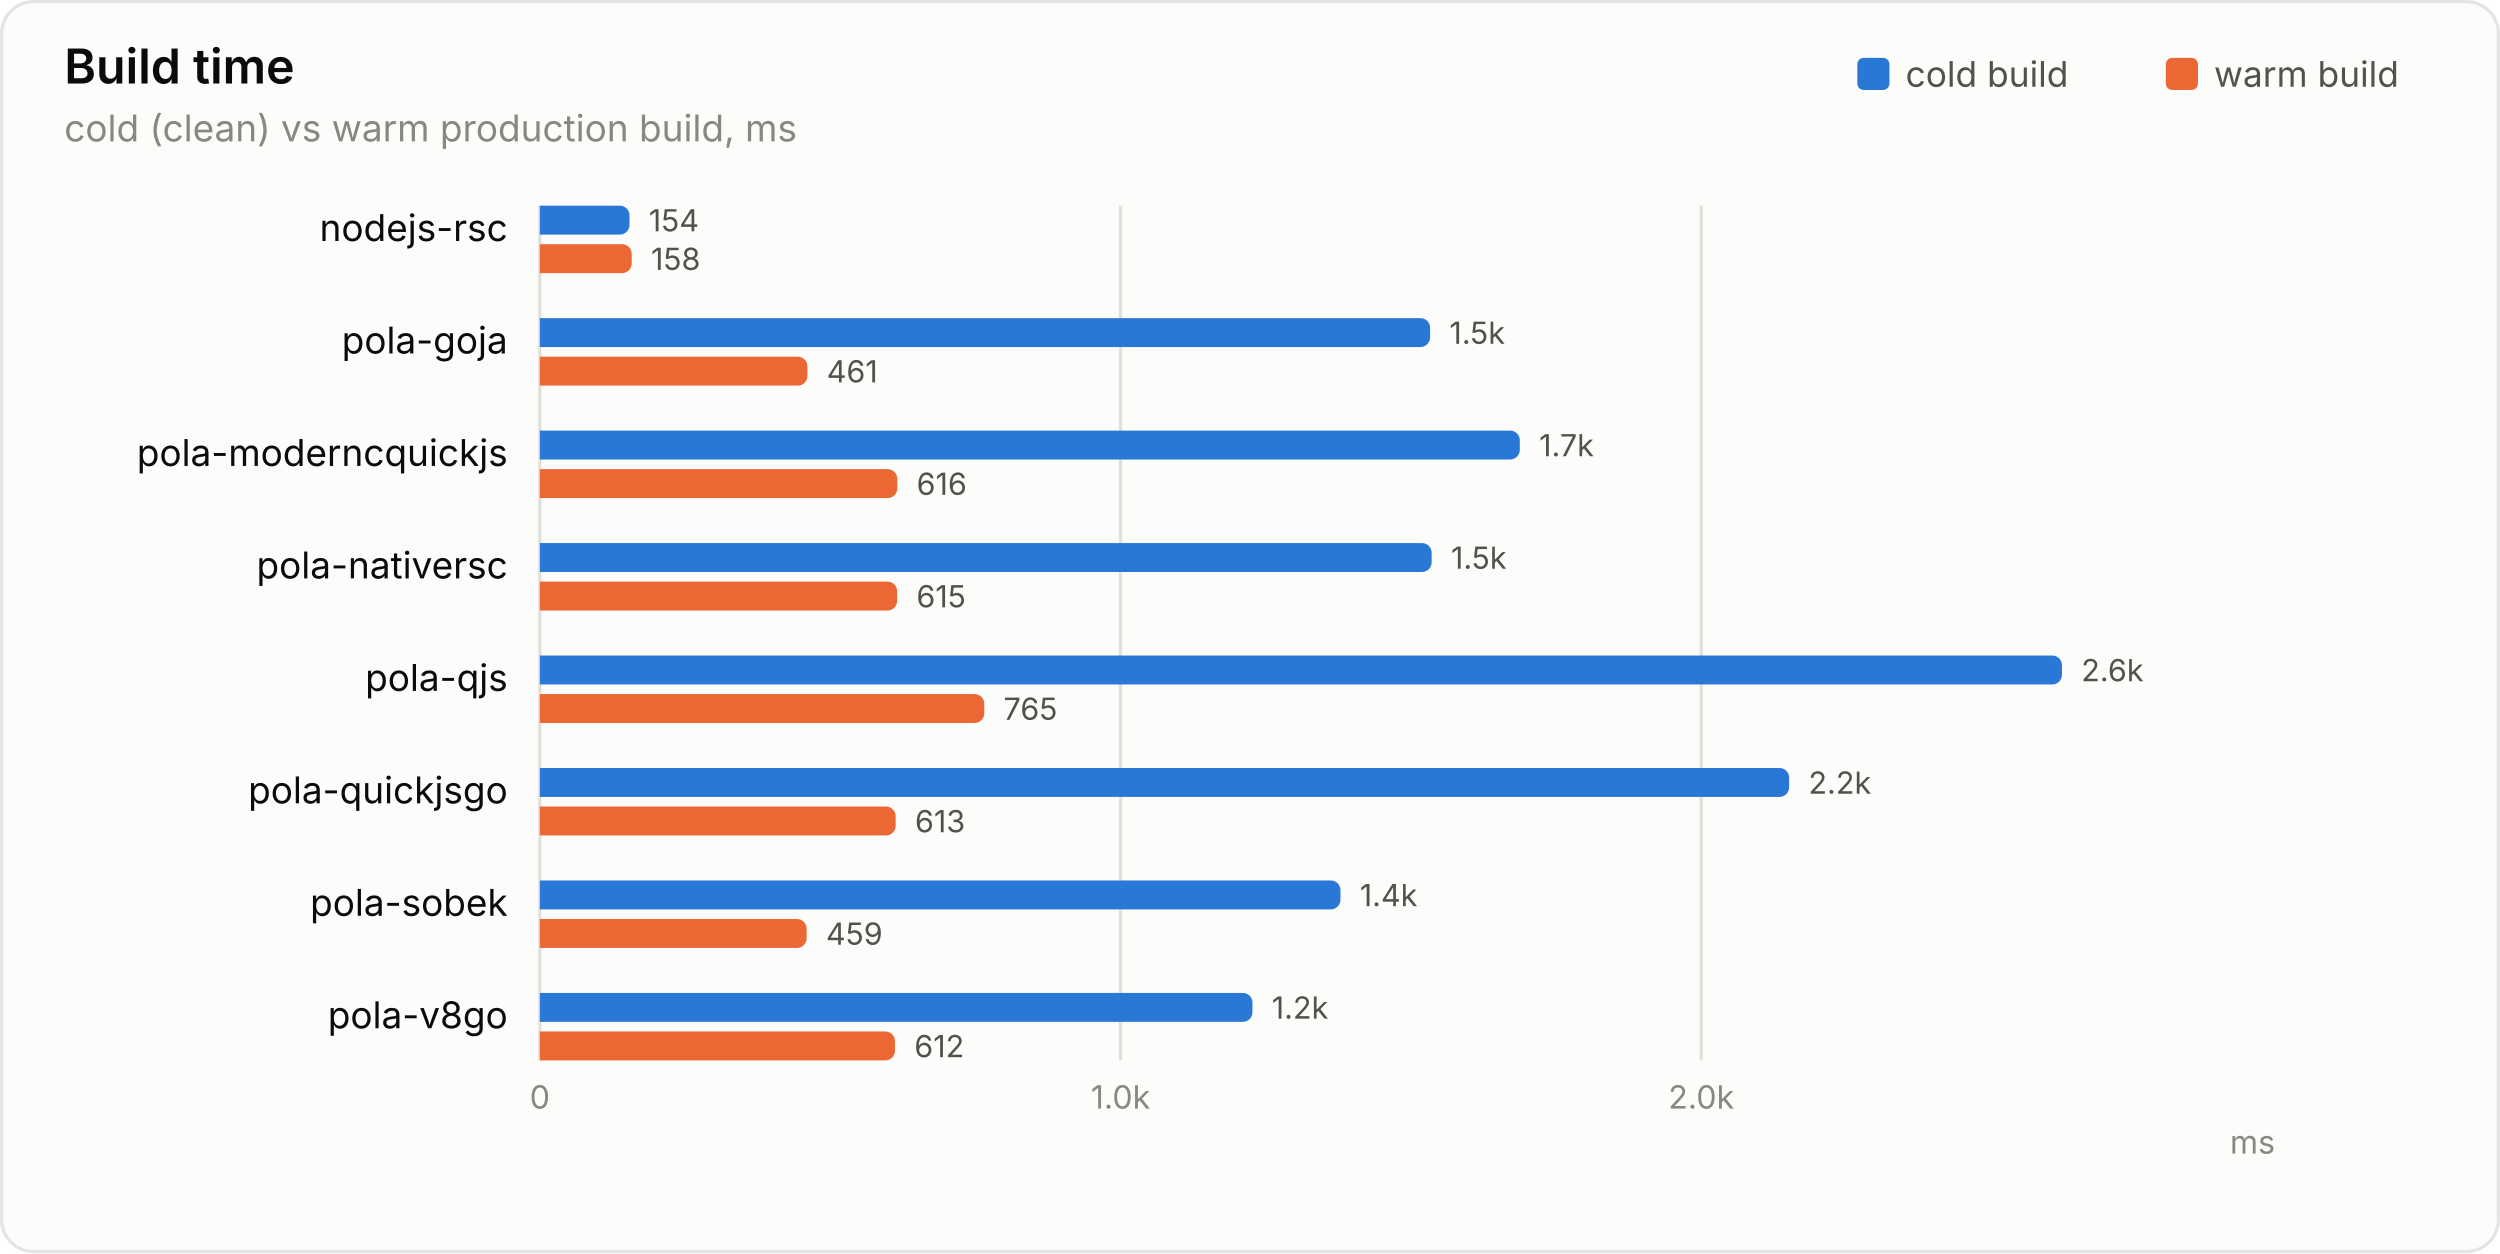
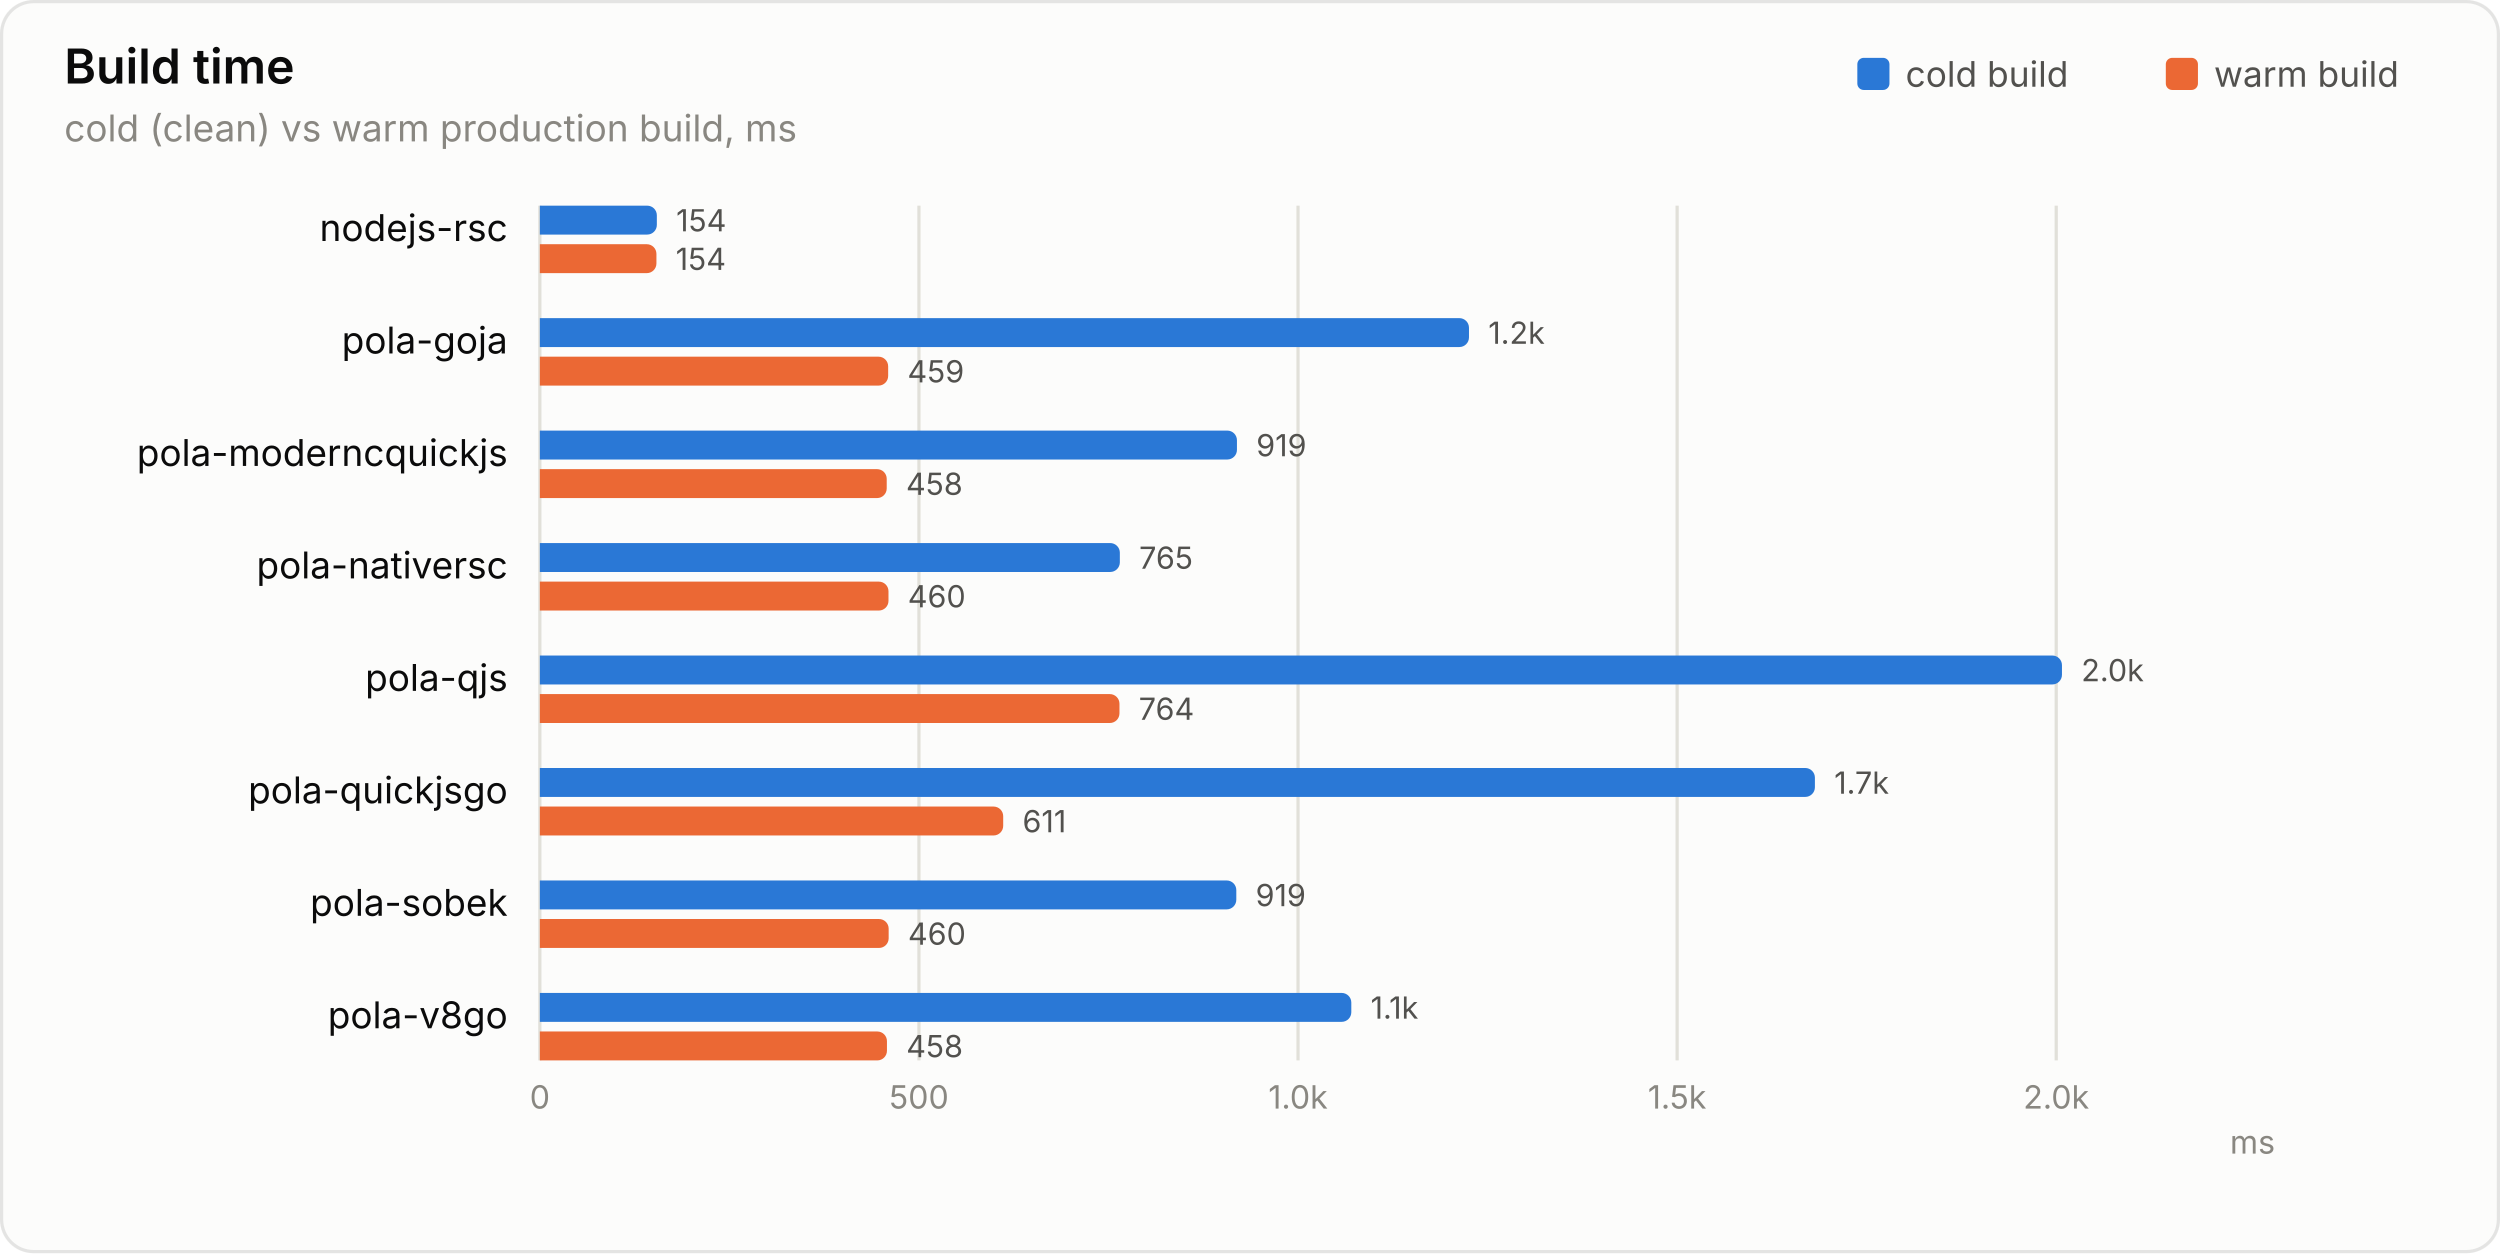
<svg xmlns="http://www.w3.org/2000/svg" width="778" height="390" viewBox="0 0 778 390" font-family="system-ui, -apple-system, &quot;Segoe UI&quot;, sans-serif">
  <rect x="0" y="0" width="778" height="390" rx="10" fill="#fcfcfb" />
  <rect x="0.5" y="0.5" width="777" height="389" rx="10" fill="none" stroke="rgba(11,11,11,0.10)" />
  <text x="20" y="26" font-size="15" font-weight="600" fill="#0b0b0b">Build time</text>
  <text x="20" y="44" font-size="11.5" fill="#898781">cold (clean) vs warm production build, ms</text>
  <g>
    <rect x="674" y="18" width="10" height="10" rx="2" fill="#eb6834" />
    <text x="689" y="27" font-size="11" fill="#52514e">warm build</text>
    <rect x="578" y="18" width="10" height="10" rx="2" fill="#2a78d6" />
    <text x="593" y="27" font-size="11" fill="#52514e">cold build</text>
  </g>
  <g transform="translate(20,64)">
    <line x1="148" y1="0" x2="148" y2="266" stroke="#e1e0d9" />
    <text x="148" y="281" font-size="10" fill="#898781" text-anchor="middle" font-variant-numeric="tabular-nums">0</text>
-     <line x1="328.71" y1="0" x2="328.71" y2="266" stroke="#e1e0d9" />
-     <text x="328.71" y="281" font-size="10" fill="#898781" text-anchor="middle" font-variant-numeric="tabular-nums">1.0k</text>
-     <line x1="509.42" y1="0" x2="509.42" y2="266" stroke="#e1e0d9" />
-     <text x="509.42" y="281" font-size="10" fill="#898781" text-anchor="middle" font-variant-numeric="tabular-nums">2.0k</text>
+     <line x1="265.974" y1="0" x2="265.974" y2="266" stroke="#e1e0d9" />
+     <text x="265.974" y="281" font-size="10" fill="#898781" text-anchor="middle" font-variant-numeric="tabular-nums">500</text>
+     <line x1="383.948" y1="0" x2="383.948" y2="266" stroke="#e1e0d9" />
+     <text x="383.948" y="281" font-size="10" fill="#898781" text-anchor="middle" font-variant-numeric="tabular-nums">1.0k</text>
+     <line x1="501.922" y1="0" x2="501.922" y2="266" stroke="#e1e0d9" />
+     <text x="501.922" y="281" font-size="10" fill="#898781" text-anchor="middle" font-variant-numeric="tabular-nums">1.5k</text>
+     <line x1="619.895" y1="0" x2="619.895" y2="266" stroke="#e1e0d9" />
+     <text x="619.895" y="281" font-size="10" fill="#898781" text-anchor="middle" font-variant-numeric="tabular-nums">2.0k</text>
    <text x="688" y="295" font-size="10" fill="#898781" text-anchor="end">ms</text>
    <text x="138" y="11" font-size="11.5" fill="#0b0b0b" text-anchor="end">nodejs-rsc</text>
-     <path d="M148,0 h24.899 a3,3 0 0 1 3,3 v3 a3,3 0 0 1 -3,3 h-24.899 Z" fill="#2a78d6" />
-     <text x="181.899" y="8" font-size="9.5" fill="#52514e" font-variant-numeric="tabular-nums">154</text>
-     <path d="M148,12 h25.587 a3,3 0 0 1 3,3 v3 a3,3 0 0 1 -3,3 h-25.587 Z" fill="#eb6834" />
-     <text x="182.587" y="20" font-size="9.5" fill="#52514e" font-variant-numeric="tabular-nums">158</text>
+     <path d="M148,0 h33.41 a3,3 0 0 1 3,3 v3 a3,3 0 0 1 -3,3 h-33.41 Z" fill="#2a78d6" />
+     <text x="190.41" y="8" font-size="9.5" fill="#52514e" font-variant-numeric="tabular-nums">154</text>
+     <path d="M148,12 h33.281 a3,3 0 0 1 3,3 v3 a3,3 0 0 1 -3,3 h-33.281 Z" fill="#eb6834" />
+     <text x="190.281" y="20" font-size="9.5" fill="#52514e" font-variant-numeric="tabular-nums">154</text>
    <text x="138" y="46" font-size="11.5" fill="#0b0b0b" text-anchor="end">pola-goja</text>
-     <path d="M148,35 h274.044 a3,3 0 0 1 3,3 v3 a3,3 0 0 1 -3,3 h-274.044 Z" fill="#2a78d6" />
-     <text x="431.044" y="43" font-size="9.5" fill="#52514e" font-variant-numeric="tabular-nums">1.5k</text>
-     <path d="M148,47 h80.262 a3,3 0 0 1 3,3 v3 a3,3 0 0 1 -3,3 h-80.262 Z" fill="#eb6834" />
-     <text x="237.262" y="55" font-size="9.5" fill="#52514e" font-variant-numeric="tabular-nums">461</text>
+     <path d="M148,35 h286.148 a3,3 0 0 1 3,3 v3 a3,3 0 0 1 -3,3 h-286.148 Z" fill="#2a78d6" />
+     <text x="443.148" y="43" font-size="9.5" fill="#52514e" font-variant-numeric="tabular-nums">1.2k</text>
+     <path d="M148,47 h105.395 a3,3 0 0 1 3,3 v3 a3,3 0 0 1 -3,3 h-105.395 Z" fill="#eb6834" />
+     <text x="262.395" y="55" font-size="9.5" fill="#52514e" font-variant-numeric="tabular-nums">459</text>
    <text x="138" y="81" font-size="11.5" fill="#0b0b0b" text-anchor="end">pola-moderncquickjs</text>
-     <path d="M148,70 h301.964 a3,3 0 0 1 3,3 v3 a3,3 0 0 1 -3,3 h-301.964 Z" fill="#2a78d6" />
-     <text x="458.964" y="78" font-size="9.5" fill="#52514e" font-variant-numeric="tabular-nums">1.7k</text>
-     <path d="M148,82 h108.238 a3,3 0 0 1 3,3 v3 a3,3 0 0 1 -3,3 h-108.238 Z" fill="#eb6834" />
-     <text x="265.238" y="90" font-size="9.5" fill="#52514e" font-variant-numeric="tabular-nums">616</text>
+     <path d="M148,70 h213.939 a3,3 0 0 1 3,3 v3 a3,3 0 0 1 -3,3 h-213.939 Z" fill="#2a78d6" />
+     <text x="370.939" y="78" font-size="9.5" fill="#52514e" font-variant-numeric="tabular-nums">919</text>
+     <path d="M148,82 h104.947 a3,3 0 0 1 3,3 v3 a3,3 0 0 1 -3,3 h-104.947 Z" fill="#eb6834" />
+     <text x="261.947" y="90" font-size="9.5" fill="#52514e" font-variant-numeric="tabular-nums">458</text>
    <text x="138" y="116" font-size="11.5" fill="#0b0b0b" text-anchor="end">pola-nativersc</text>
-     <path d="M148,105 h274.53 a3,3 0 0 1 3,3 v3 a3,3 0 0 1 -3,3 h-274.53 Z" fill="#2a78d6" />
-     <text x="431.53" y="113" font-size="9.5" fill="#52514e" font-variant-numeric="tabular-nums">1.5k</text>
-     <path d="M148,117 h108.18 a3,3 0 0 1 3,3 v3 a3,3 0 0 1 -3,3 h-108.18 Z" fill="#eb6834" />
-     <text x="265.18" y="125" font-size="9.5" fill="#52514e" font-variant-numeric="tabular-nums">615</text>
+     <path d="M148,105 h177.497 a3,3 0 0 1 3,3 v3 a3,3 0 0 1 -3,3 h-177.497 Z" fill="#2a78d6" />
+     <text x="334.497" y="113" font-size="9.5" fill="#52514e" font-variant-numeric="tabular-nums">765</text>
+     <path d="M148,117 h105.496 a3,3 0 0 1 3,3 v3 a3,3 0 0 1 -3,3 h-105.496 Z" fill="#eb6834" />
+     <text x="262.496" y="125" font-size="9.5" fill="#52514e" font-variant-numeric="tabular-nums">460</text>
    <text x="138" y="151" font-size="11.5" fill="#0b0b0b" text-anchor="end">pola-qjs</text>
    <path d="M148,140 h470.684 a3,3 0 0 1 3,3 v3 a3,3 0 0 1 -3,3 h-470.684 Z" fill="#2a78d6" />
-     <text x="627.684" y="148" font-size="9.5" fill="#52514e" font-variant-numeric="tabular-nums">2.6k</text>
-     <path d="M148,152 h135.307 a3,3 0 0 1 3,3 v3 a3,3 0 0 1 -3,3 h-135.307 Z" fill="#eb6834" />
-     <text x="292.307" y="160" font-size="9.5" fill="#52514e" font-variant-numeric="tabular-nums">765</text>
+     <text x="627.684" y="148" font-size="9.5" fill="#52514e" font-variant-numeric="tabular-nums">2.0k</text>
+     <path d="M148,152 h177.379 a3,3 0 0 1 3,3 v3 a3,3 0 0 1 -3,3 h-177.379 Z" fill="#eb6834" />
+     <text x="334.379" y="160" font-size="9.5" fill="#52514e" font-variant-numeric="tabular-nums">764</text>
    <text x="138" y="186" font-size="11.5" fill="#0b0b0b" text-anchor="end">pola-quickjsgo</text>
-     <path d="M148,175 h385.784 a3,3 0 0 1 3,3 v3 a3,3 0 0 1 -3,3 h-385.784 Z" fill="#2a78d6" />
-     <text x="542.784" y="183" font-size="9.5" fill="#52514e" font-variant-numeric="tabular-nums">2.2k</text>
-     <path d="M148,187 h107.736 a3,3 0 0 1 3,3 v3 a3,3 0 0 1 -3,3 h-107.736 Z" fill="#eb6834" />
-     <text x="264.736" y="195" font-size="9.5" fill="#52514e" font-variant-numeric="tabular-nums">613</text>
+     <path d="M148,175 h393.799 a3,3 0 0 1 3,3 v3 a3,3 0 0 1 -3,3 h-393.799 Z" fill="#2a78d6" />
+     <text x="550.799" y="183" font-size="9.5" fill="#52514e" font-variant-numeric="tabular-nums">1.7k</text>
+     <path d="M148,187 h141.196 a3,3 0 0 1 3,3 v3 a3,3 0 0 1 -3,3 h-141.196 Z" fill="#eb6834" />
+     <text x="298.196" y="195" font-size="9.5" fill="#52514e" font-variant-numeric="tabular-nums">611</text>
    <text x="138" y="221" font-size="11.5" fill="#0b0b0b" text-anchor="end">pola-sobek</text>
-     <path d="M148,210 h246.152 a3,3 0 0 1 3,3 v3 a3,3 0 0 1 -3,3 h-246.152 Z" fill="#2a78d6" />
-     <text x="403.152" y="218" font-size="9.5" fill="#52514e" font-variant-numeric="tabular-nums">1.4k</text>
-     <path d="M148,222 h80.022 a3,3 0 0 1 3,3 v3 a3,3 0 0 1 -3,3 h-80.022 Z" fill="#eb6834" />
-     <text x="237.022" y="230" font-size="9.5" fill="#52514e" font-variant-numeric="tabular-nums">459</text>
+     <path d="M148,210 h213.739 a3,3 0 0 1 3,3 v3 a3,3 0 0 1 -3,3 h-213.739 Z" fill="#2a78d6" />
+     <text x="370.739" y="218" font-size="9.5" fill="#52514e" font-variant-numeric="tabular-nums">919</text>
+     <path d="M148,222 h105.552 a3,3 0 0 1 3,3 v3 a3,3 0 0 1 -3,3 h-105.552 Z" fill="#eb6834" />
+     <text x="262.552" y="230" font-size="9.5" fill="#52514e" font-variant-numeric="tabular-nums">460</text>
    <text x="138" y="256" font-size="11.5" fill="#0b0b0b" text-anchor="end">pola-v8go</text>
-     <path d="M148,245 h218.761 a3,3 0 0 1 3,3 v3 a3,3 0 0 1 -3,3 h-218.761 Z" fill="#2a78d6" />
-     <text x="375.761" y="253" font-size="9.5" fill="#52514e" font-variant-numeric="tabular-nums">1.2k</text>
-     <path d="M148,257 h107.523 a3,3 0 0 1 3,3 v3 a3,3 0 0 1 -3,3 h-107.523 Z" fill="#eb6834" />
-     <text x="264.523" y="265" font-size="9.5" fill="#52514e" font-variant-numeric="tabular-nums">612</text>
+     <path d="M148,245 h249.528 a3,3 0 0 1 3,3 v3 a3,3 0 0 1 -3,3 h-249.528 Z" fill="#2a78d6" />
+     <text x="406.528" y="253" font-size="9.5" fill="#52514e" font-variant-numeric="tabular-nums">1.1k</text>
+     <path d="M148,257 h105.021 a3,3 0 0 1 3,3 v3 a3,3 0 0 1 -3,3 h-105.021 Z" fill="#eb6834" />
+     <text x="262.021" y="265" font-size="9.5" fill="#52514e" font-variant-numeric="tabular-nums">458</text>
  </g>
</svg>
